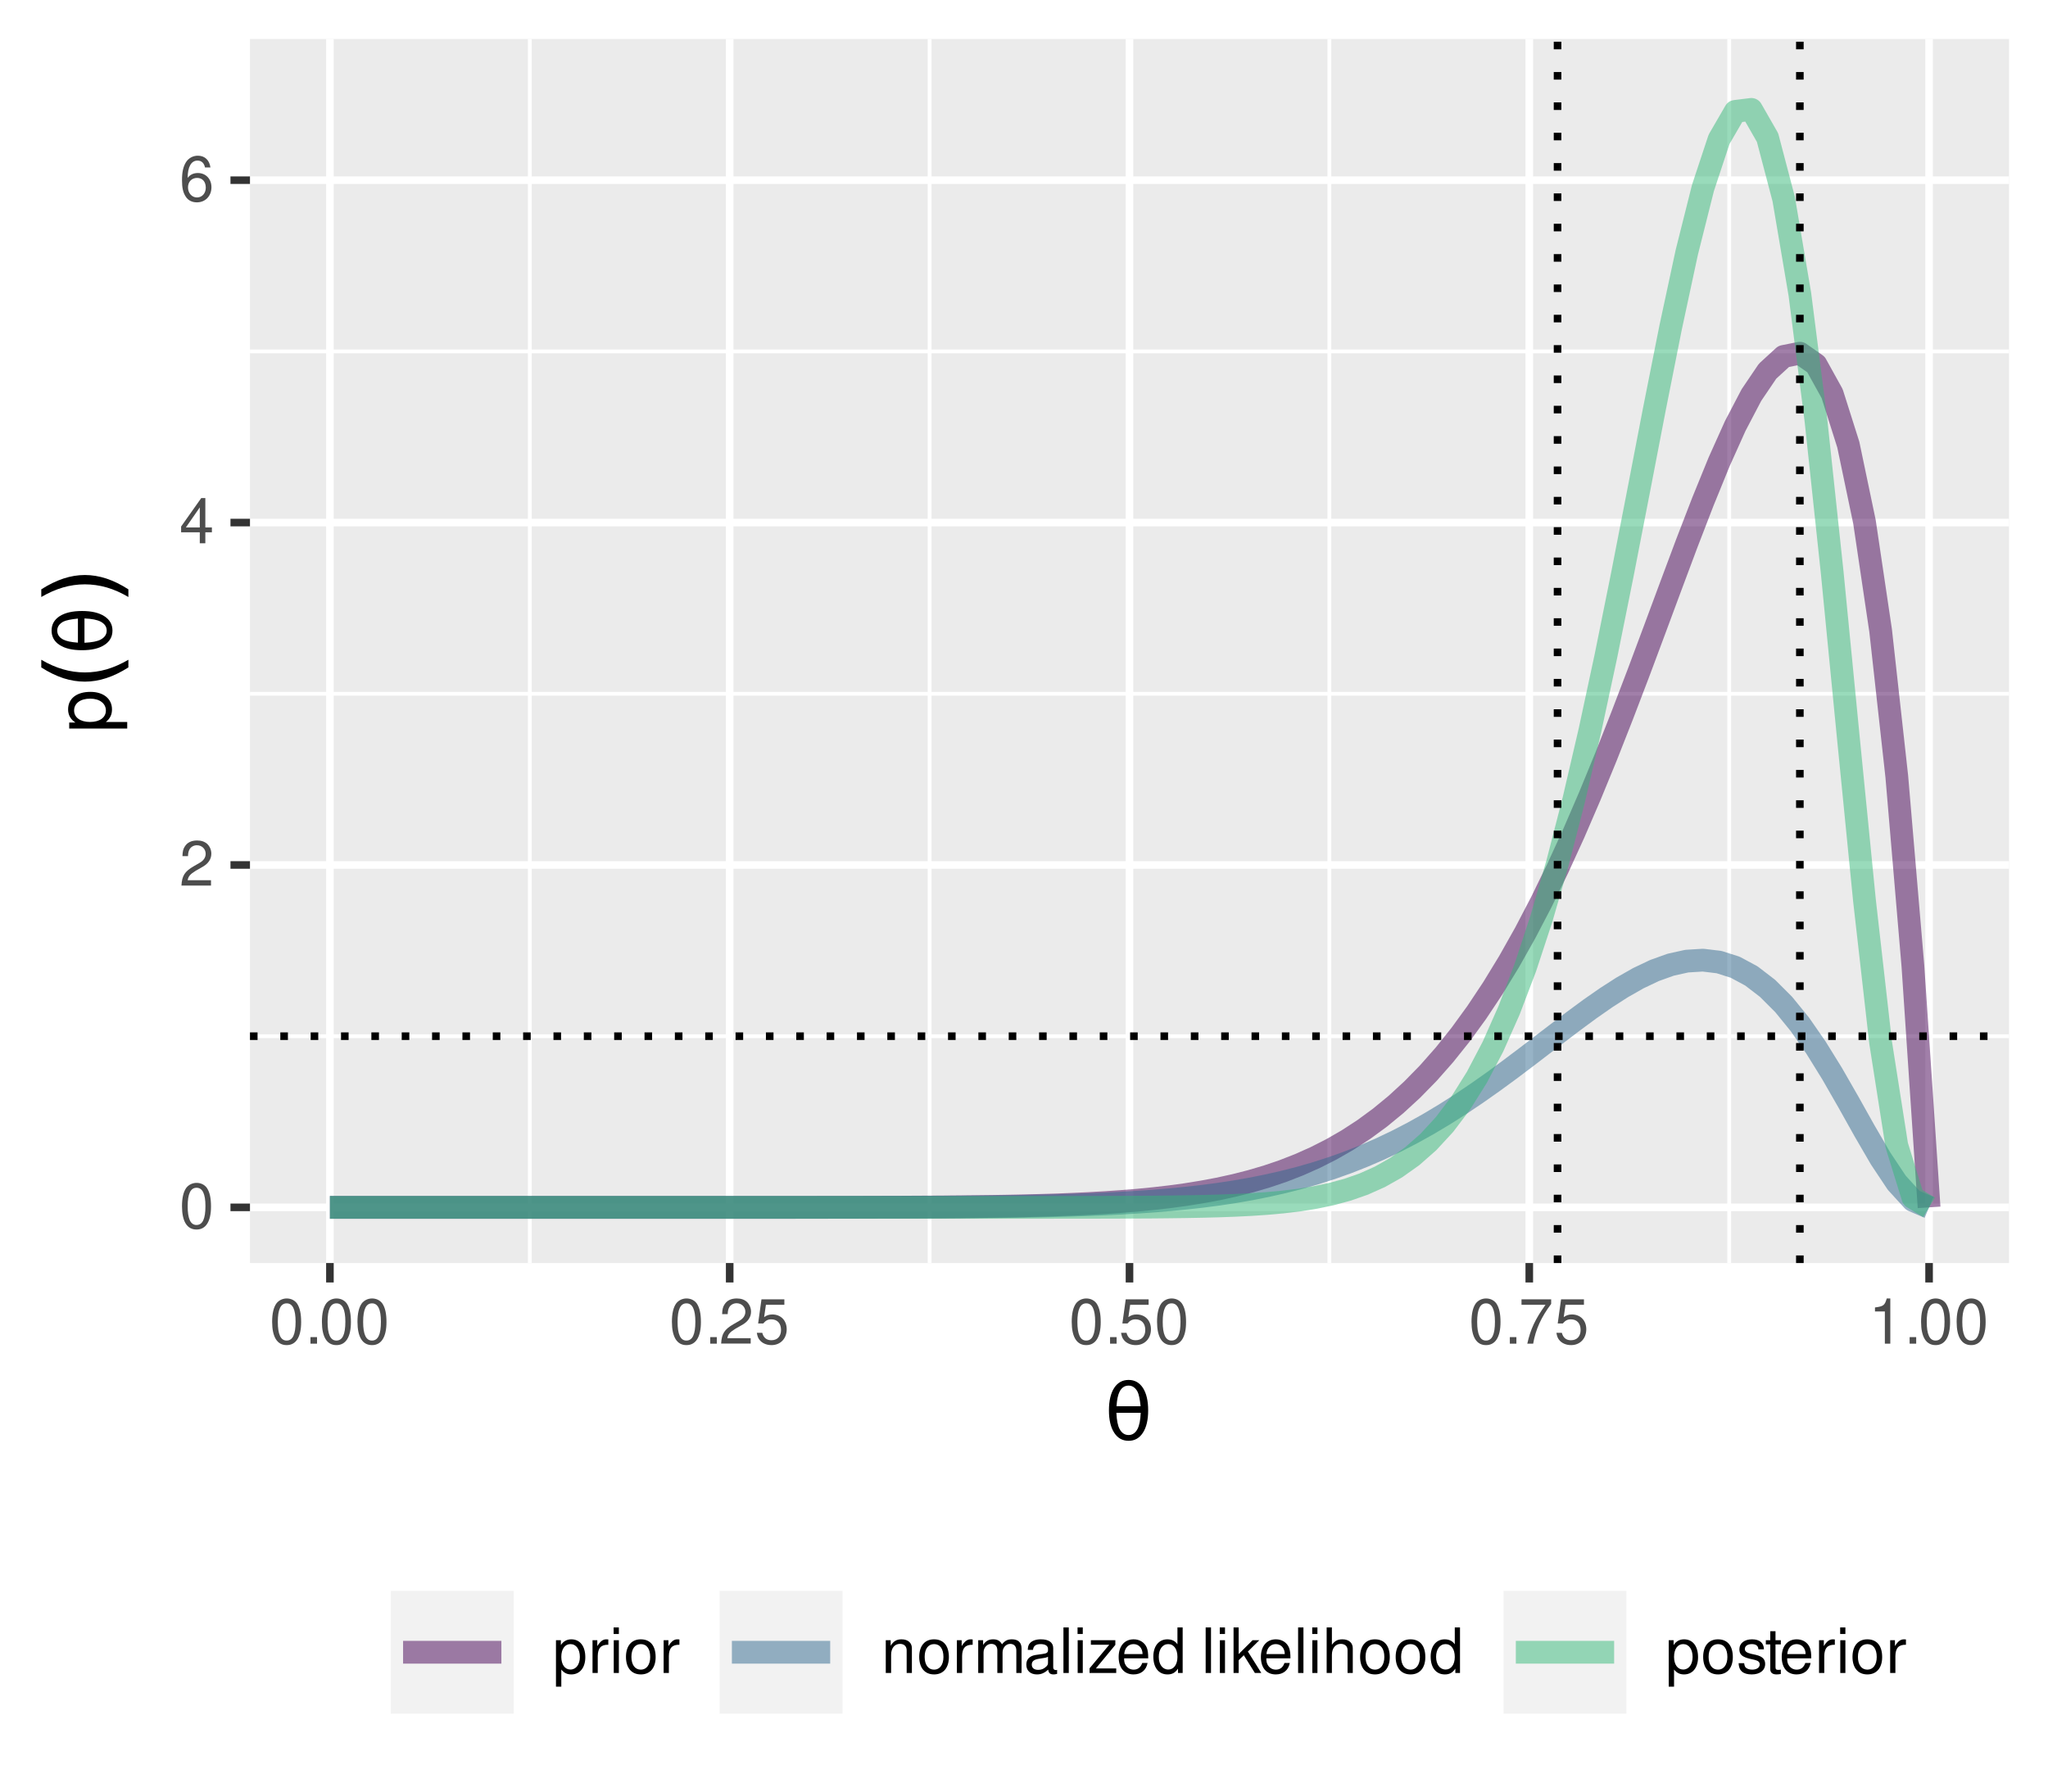
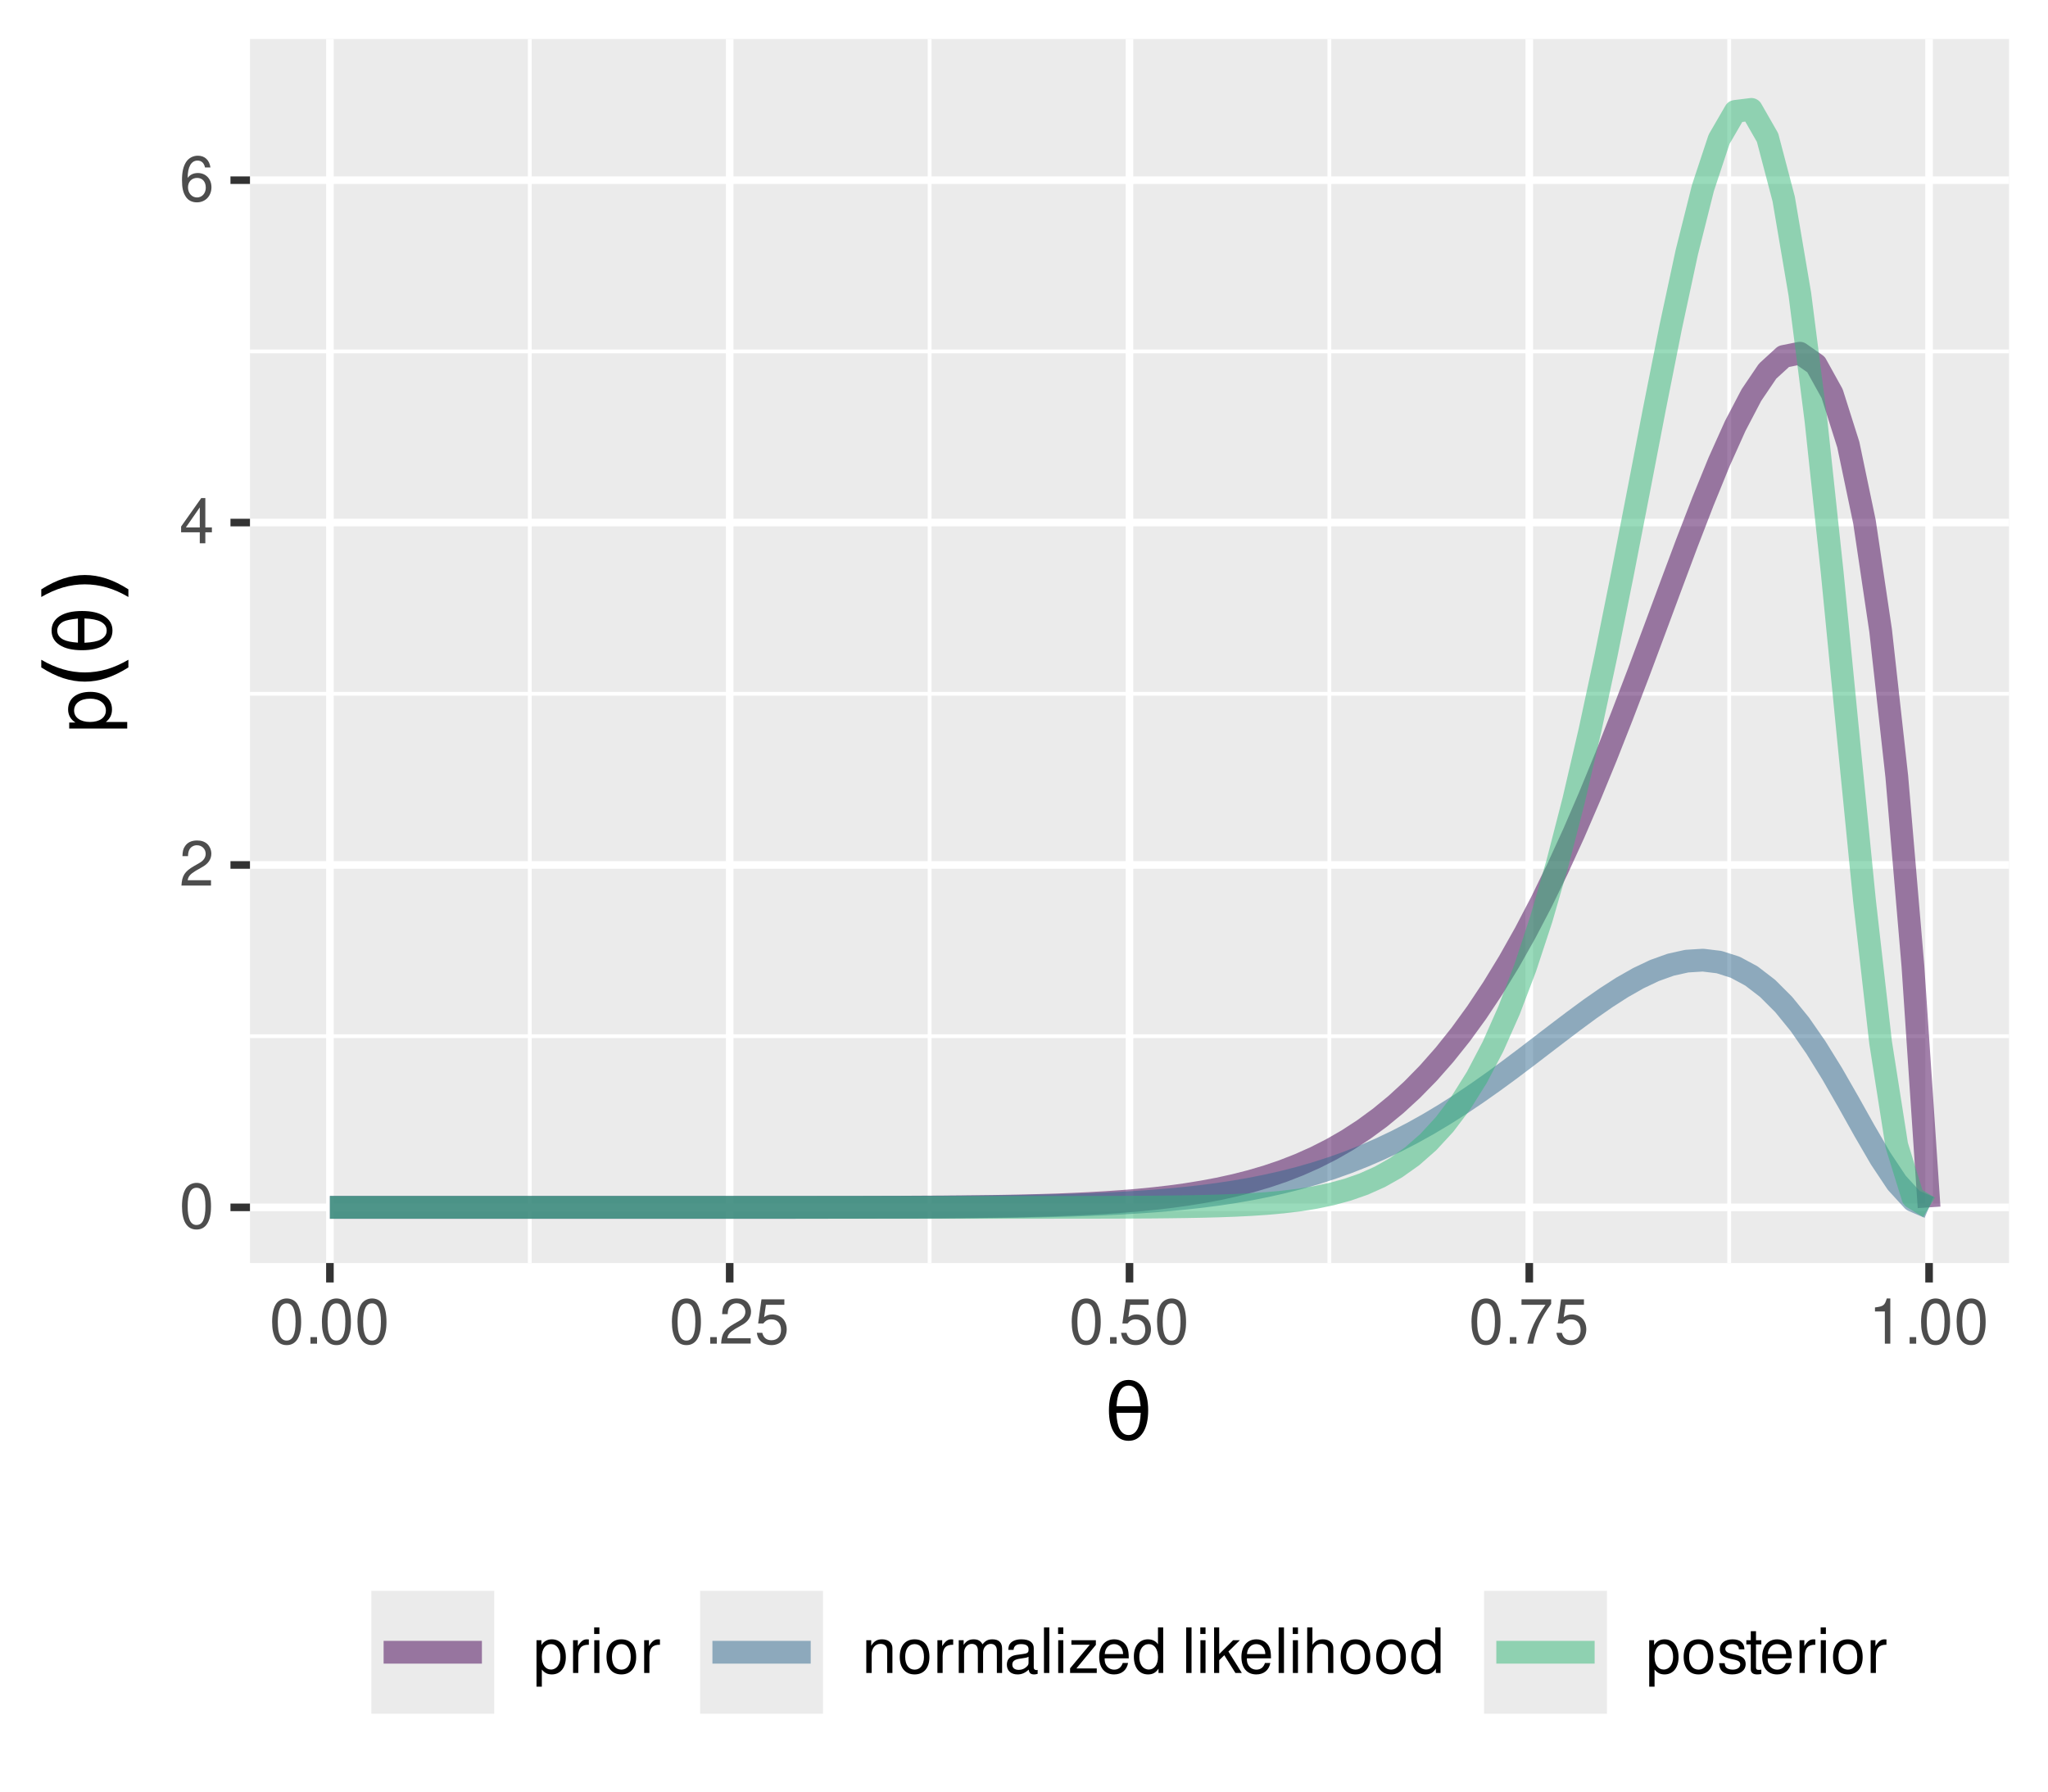
<svg xmlns="http://www.w3.org/2000/svg" xmlns:xlink="http://www.w3.org/1999/xlink" width="288pt" height="252pt" viewBox="0 0 288 252" version="1.1">
  <defs>
    <g>
      <symbol overflow="visible" id="glyph0-0">
        <path style="stroke:none;" d="" />
      </symbol>
      <symbol overflow="visible" id="glyph0-1">
        <path style="stroke:none;" d="M 2.422 -6.359 C 1.844 -6.359 1.312 -6.094 0.984 -5.672 C 0.578 -5.109 0.375 -4.25 0.375 -3.078 C 0.375 -0.938 1.078 0.203 2.422 0.203 C 3.734 0.203 4.453 -0.938 4.453 -3.031 C 4.453 -4.25 4.266 -5.078 3.859 -5.672 C 3.531 -6.109 3.016 -6.359 2.422 -6.359 Z M 2.422 -5.672 C 3.25 -5.672 3.672 -4.828 3.672 -3.094 C 3.672 -1.281 3.266 -0.438 2.406 -0.438 C 1.578 -0.438 1.172 -1.312 1.172 -3.062 C 1.172 -4.828 1.578 -5.672 2.422 -5.672 Z M 2.422 -5.672 " />
      </symbol>
      <symbol overflow="visible" id="glyph0-2">
        <path style="stroke:none;" d="M 4.453 -0.766 L 1.172 -0.766 C 1.25 -1.297 1.531 -1.625 2.297 -2.094 L 3.172 -2.594 C 4.047 -3.062 4.5 -3.719 4.5 -4.5 C 4.5 -5.031 4.281 -5.531 3.922 -5.875 C 3.547 -6.203 3.094 -6.359 2.5 -6.359 C 1.703 -6.359 1.125 -6.078 0.781 -5.531 C 0.547 -5.203 0.453 -4.797 0.438 -4.156 L 1.219 -4.156 C 1.234 -4.594 1.297 -4.844 1.406 -5.062 C 1.594 -5.438 2 -5.688 2.469 -5.688 C 3.172 -5.688 3.703 -5.172 3.703 -4.484 C 3.703 -3.969 3.406 -3.531 2.859 -3.219 L 2.047 -2.75 C 0.75 -2 0.375 -1.406 0.297 -0.016 L 4.453 -0.016 Z M 4.453 -0.766 " />
      </symbol>
      <symbol overflow="visible" id="glyph0-3">
        <path style="stroke:none;" d="M 2.875 -1.547 L 2.875 0 L 3.656 0 L 3.656 -1.547 L 4.578 -1.547 L 4.578 -2.234 L 3.656 -2.234 L 3.656 -6.359 L 3.078 -6.359 L 0.25 -2.359 L 0.25 -1.547 Z M 2.875 -2.234 L 0.922 -2.234 L 2.875 -5.047 Z M 2.875 -2.234 " />
      </symbol>
      <symbol overflow="visible" id="glyph0-4">
        <path style="stroke:none;" d="M 4.375 -4.703 C 4.234 -5.75 3.562 -6.359 2.609 -6.359 C 1.922 -6.359 1.312 -6.031 0.938 -5.453 C 0.547 -4.828 0.375 -4.062 0.375 -2.906 C 0.375 -1.828 0.531 -1.156 0.906 -0.594 C 1.234 -0.078 1.781 0.203 2.469 0.203 C 3.656 0.203 4.516 -0.688 4.516 -1.922 C 4.516 -3.094 3.719 -3.922 2.609 -3.922 C 1.984 -3.922 1.5 -3.688 1.172 -3.234 C 1.172 -4.797 1.672 -5.672 2.562 -5.672 C 3.109 -5.672 3.484 -5.328 3.609 -4.703 Z M 2.5 -3.234 C 3.25 -3.234 3.719 -2.703 3.719 -1.859 C 3.719 -1.062 3.188 -0.484 2.484 -0.484 C 1.766 -0.484 1.219 -1.094 1.219 -1.906 C 1.219 -2.688 1.734 -3.234 2.5 -3.234 Z M 2.5 -3.234 " />
      </symbol>
      <symbol overflow="visible" id="glyph0-5">
        <path style="stroke:none;" d="M 1.688 -0.922 L 0.766 -0.922 L 0.766 0 L 1.688 0 Z M 1.688 -0.922 " />
      </symbol>
      <symbol overflow="visible" id="glyph0-6">
        <path style="stroke:none;" d="M 4.188 -6.234 L 0.969 -6.234 L 0.5 -2.844 L 1.219 -2.844 C 1.578 -3.266 1.875 -3.422 2.359 -3.422 C 3.203 -3.422 3.719 -2.844 3.719 -1.922 C 3.719 -1.031 3.203 -0.484 2.359 -0.484 C 1.688 -0.484 1.266 -0.828 1.078 -1.531 L 0.312 -1.531 C 0.406 -1.016 0.5 -0.781 0.688 -0.547 C 1.031 -0.078 1.672 0.203 2.375 0.203 C 3.641 0.203 4.516 -0.719 4.516 -2.031 C 4.516 -3.266 3.688 -4.109 2.5 -4.109 C 2.062 -4.109 1.703 -4 1.344 -3.734 L 1.594 -5.469 L 4.188 -5.469 Z M 4.188 -6.234 " />
      </symbol>
      <symbol overflow="visible" id="glyph0-7">
        <path style="stroke:none;" d="M 4.578 -6.234 L 0.406 -6.234 L 0.406 -5.469 L 3.781 -5.469 C 2.281 -3.359 1.688 -2.047 1.219 0 L 2.047 0 C 2.391 -2 3.172 -3.719 4.578 -5.594 Z M 4.578 -6.234 " />
      </symbol>
      <symbol overflow="visible" id="glyph0-8">
        <path style="stroke:none;" d="M 2.281 -4.531 L 2.281 0 L 3.047 0 L 3.047 -6.359 L 2.547 -6.359 C 2.266 -5.391 2.094 -5.25 0.891 -5.094 L 0.891 -4.531 Z M 2.281 -4.531 " />
      </symbol>
      <symbol overflow="visible" id="glyph0-9">
        <path style="stroke:none;" d="M 0.469 1.922 L 1.219 1.922 L 1.219 -0.484 C 1.594 -0.016 2.031 0.203 2.625 0.203 C 3.828 0.203 4.594 -0.75 4.594 -2.219 C 4.594 -3.781 3.844 -4.734 2.625 -4.734 C 2 -4.734 1.5 -4.453 1.156 -3.922 L 1.156 -4.609 L 0.469 -4.609 Z M 2.5 -4.062 C 3.312 -4.062 3.828 -3.344 3.828 -2.25 C 3.828 -1.203 3.297 -0.484 2.5 -0.484 C 1.719 -0.484 1.219 -1.188 1.219 -2.266 C 1.219 -3.359 1.719 -4.062 2.5 -4.062 Z M 2.5 -4.062 " />
      </symbol>
      <symbol overflow="visible" id="glyph0-10">
        <path style="stroke:none;" d="M 0.609 -4.609 L 0.609 0 L 1.344 0 L 1.344 -2.391 C 1.359 -3.5 1.812 -4 2.828 -3.969 L 2.828 -4.719 C 2.703 -4.734 2.625 -4.734 2.547 -4.734 C 2.062 -4.734 1.703 -4.453 1.281 -3.781 L 1.281 -4.609 Z M 0.609 -4.609 " />
      </symbol>
      <symbol overflow="visible" id="glyph0-11">
        <path style="stroke:none;" d="M 1.312 -4.609 L 0.594 -4.609 L 0.594 0 L 1.312 0 Z M 1.312 -6.406 L 0.578 -6.406 L 0.578 -5.484 L 1.312 -5.484 Z M 1.312 -6.406 " />
      </symbol>
      <symbol overflow="visible" id="glyph0-12">
        <path style="stroke:none;" d="M 2.391 -4.734 C 1.094 -4.734 0.312 -3.812 0.312 -2.266 C 0.312 -0.719 1.094 0.203 2.406 0.203 C 3.703 0.203 4.484 -0.719 4.484 -2.234 C 4.484 -3.828 3.734 -4.734 2.391 -4.734 Z M 2.406 -4.062 C 3.234 -4.062 3.719 -3.391 3.719 -2.25 C 3.719 -1.156 3.203 -0.469 2.406 -0.469 C 1.578 -0.469 1.078 -1.156 1.078 -2.266 C 1.078 -3.391 1.578 -4.062 2.406 -4.062 Z M 2.406 -4.062 " />
      </symbol>
      <symbol overflow="visible" id="glyph0-13">
        <path style="stroke:none;" d="M 0.609 -4.609 L 0.609 0 L 1.359 0 L 1.359 -2.547 C 1.359 -3.484 1.844 -4.094 2.609 -4.094 C 3.188 -4.094 3.547 -3.75 3.547 -3.188 L 3.547 0 L 4.281 0 L 4.281 -3.484 C 4.281 -4.25 3.719 -4.734 2.828 -4.734 C 2.141 -4.734 1.703 -4.484 1.297 -3.828 L 1.297 -4.609 Z M 0.609 -4.609 " />
      </symbol>
      <symbol overflow="visible" id="glyph0-14">
        <path style="stroke:none;" d="M 0.609 -4.609 L 0.609 0 L 1.359 0 L 1.359 -2.891 C 1.359 -3.562 1.844 -4.094 2.438 -4.094 C 2.984 -4.094 3.297 -3.766 3.297 -3.172 L 3.297 0 L 4.031 0 L 4.031 -2.891 C 4.031 -3.562 4.516 -4.094 5.109 -4.094 C 5.641 -4.094 5.969 -3.75 5.969 -3.172 L 5.969 0 L 6.703 0 L 6.703 -3.453 C 6.703 -4.281 6.234 -4.734 5.359 -4.734 C 4.75 -4.734 4.375 -4.562 3.953 -4.031 C 3.672 -4.531 3.312 -4.734 2.703 -4.734 C 2.094 -4.734 1.688 -4.516 1.297 -3.953 L 1.297 -4.609 Z M 0.609 -4.609 " />
      </symbol>
      <symbol overflow="visible" id="glyph0-15">
        <path style="stroke:none;" d="M 4.703 -0.438 C 4.625 -0.406 4.594 -0.406 4.547 -0.406 C 4.297 -0.406 4.156 -0.547 4.156 -0.781 L 4.156 -3.484 C 4.156 -4.297 3.547 -4.734 2.422 -4.734 C 1.734 -4.734 1.203 -4.547 0.891 -4.203 C 0.672 -3.969 0.594 -3.703 0.578 -3.25 L 1.312 -3.25 C 1.375 -3.812 1.703 -4.062 2.391 -4.062 C 3.062 -4.062 3.422 -3.812 3.422 -3.375 L 3.422 -3.188 C 3.406 -2.875 3.25 -2.75 2.656 -2.672 C 1.625 -2.547 1.453 -2.5 1.172 -2.391 C 0.641 -2.156 0.375 -1.766 0.375 -1.156 C 0.375 -0.328 0.953 0.203 1.875 0.203 C 2.469 0.203 2.922 0 3.453 -0.469 C 3.5 0 3.734 0.203 4.203 0.203 C 4.359 0.203 4.453 0.188 4.703 0.125 Z M 3.422 -1.453 C 3.422 -1.203 3.359 -1.062 3.125 -0.859 C 2.828 -0.578 2.469 -0.438 2.047 -0.438 C 1.469 -0.438 1.141 -0.719 1.141 -1.172 C 1.141 -1.656 1.453 -1.906 2.25 -2.016 C 3.031 -2.125 3.172 -2.156 3.422 -2.281 Z M 3.422 -1.453 " />
      </symbol>
      <symbol overflow="visible" id="glyph0-16">
        <path style="stroke:none;" d="M 1.344 -6.406 L 0.594 -6.406 L 0.594 0 L 1.344 0 Z M 1.344 -6.406 " />
      </symbol>
      <symbol overflow="visible" id="glyph0-17">
        <path style="stroke:none;" d="M 3.891 -4.609 L 0.453 -4.609 L 0.453 -3.969 L 3.031 -3.969 L 0.266 -0.656 L 0.266 0 L 4.016 0 L 4.016 -0.641 L 1.156 -0.641 L 3.891 -3.953 Z M 3.891 -4.609 " />
      </symbol>
      <symbol overflow="visible" id="glyph0-18">
        <path style="stroke:none;" d="M 4.516 -2.062 C 4.516 -2.766 4.453 -3.188 4.328 -3.531 C 4.031 -4.281 3.328 -4.734 2.469 -4.734 C 1.172 -4.734 0.359 -3.766 0.359 -2.25 C 0.359 -0.719 1.141 0.203 2.453 0.203 C 3.5 0.203 4.234 -0.391 4.422 -1.406 L 3.672 -1.406 C 3.469 -0.797 3.062 -0.469 2.469 -0.469 C 2 -0.469 1.609 -0.688 1.359 -1.078 C 1.188 -1.344 1.125 -1.594 1.125 -2.062 Z M 1.141 -2.656 C 1.203 -3.516 1.719 -4.062 2.453 -4.062 C 3.203 -4.062 3.719 -3.484 3.719 -2.656 Z M 1.141 -2.656 " />
      </symbol>
      <symbol overflow="visible" id="glyph0-19">
        <path style="stroke:none;" d="M 4.359 -6.406 L 3.625 -6.406 L 3.625 -4.031 C 3.312 -4.5 2.828 -4.734 2.203 -4.734 C 1.016 -4.734 0.234 -3.781 0.234 -2.312 C 0.234 -0.75 0.984 0.203 2.234 0.203 C 2.875 0.203 3.312 -0.031 3.703 -0.609 L 3.703 0 L 4.359 0 Z M 2.328 -4.062 C 3.125 -4.062 3.625 -3.359 3.625 -2.25 C 3.625 -1.188 3.109 -0.484 2.344 -0.484 C 1.531 -0.484 1 -1.203 1 -2.266 C 1 -3.344 1.531 -4.062 2.328 -4.062 Z M 2.328 -4.062 " />
      </symbol>
      <symbol overflow="visible" id="glyph0-20">
        <path style="stroke:none;" d="" />
      </symbol>
      <symbol overflow="visible" id="glyph0-21">
        <path style="stroke:none;" d="M 1.234 -6.406 L 0.516 -6.406 L 0.516 0 L 1.234 0 L 1.234 -1.797 L 1.953 -2.5 L 3.516 0 L 4.422 0 L 2.531 -3.016 L 4.141 -4.609 L 3.188 -4.609 L 1.234 -2.656 Z M 1.234 -6.406 " />
      </symbol>
      <symbol overflow="visible" id="glyph0-22">
        <path style="stroke:none;" d="M 0.609 -6.406 L 0.609 0 L 1.344 0 L 1.344 -2.547 C 1.344 -3.484 1.844 -4.094 2.594 -4.094 C 2.844 -4.094 3.062 -4.031 3.25 -3.891 C 3.453 -3.734 3.547 -3.516 3.547 -3.188 L 3.547 0 L 4.281 0 L 4.281 -3.484 C 4.281 -4.25 3.719 -4.734 2.828 -4.734 C 2.172 -4.734 1.781 -4.547 1.344 -3.969 L 1.344 -6.406 Z M 0.609 -6.406 " />
      </symbol>
      <symbol overflow="visible" id="glyph0-23">
        <path style="stroke:none;" d="M 3.859 -3.328 C 3.844 -4.234 3.25 -4.734 2.188 -4.734 C 1.109 -4.734 0.406 -4.188 0.406 -3.328 C 0.406 -2.609 0.781 -2.266 1.875 -2 L 2.562 -1.844 C 3.062 -1.719 3.266 -1.531 3.266 -1.203 C 3.266 -0.766 2.844 -0.469 2.203 -0.469 C 1.797 -0.469 1.469 -0.594 1.281 -0.781 C 1.172 -0.922 1.125 -1.047 1.078 -1.375 L 0.297 -1.375 C 0.328 -0.312 0.938 0.203 2.141 0.203 C 3.297 0.203 4.031 -0.375 4.031 -1.266 C 4.031 -1.938 3.656 -2.328 2.734 -2.547 L 2.031 -2.703 C 1.438 -2.844 1.172 -3.047 1.172 -3.375 C 1.172 -3.797 1.562 -4.062 2.156 -4.062 C 2.75 -4.062 3.062 -3.812 3.078 -3.328 Z M 3.859 -3.328 " />
      </symbol>
      <symbol overflow="visible" id="glyph0-24">
        <path style="stroke:none;" d="M 2.234 -4.609 L 1.484 -4.609 L 1.484 -5.875 L 0.75 -5.875 L 0.75 -4.609 L 0.125 -4.609 L 0.125 -4.016 L 0.75 -4.016 L 0.75 -0.531 C 0.75 -0.047 1.062 0.203 1.641 0.203 C 1.828 0.203 1.984 0.188 2.234 0.141 L 2.234 -0.469 C 2.125 -0.453 2.031 -0.438 1.875 -0.438 C 1.562 -0.438 1.484 -0.531 1.484 -0.859 L 1.484 -4.016 L 2.234 -4.016 Z M 2.234 -4.609 " />
      </symbol>
      <symbol overflow="visible" id="glyph1-0">
        <path style="stroke:none;" d="M 0.547 1.938 L 0.547 -7.75 L 6.047 -7.75 L 6.047 1.938 Z M 1.172 1.328 L 5.438 1.328 L 5.438 -7.141 L 1.172 -7.141 Z M 1.172 1.328 " />
      </symbol>
      <symbol overflow="visible" id="glyph1-1">
        <path style="stroke:none;" d="M 5.078 -3.812 L 1.656 -3.812 C 1.707 -2.738 1.859 -1.977 2.109 -1.531 C 2.41 -0.969 2.832 -0.688 3.375 -0.688 C 3.906 -0.688 4.32 -0.969 4.625 -1.531 C 4.883 -2.02 5.035 -2.781 5.078 -3.812 Z M 5.062 -4.734 C 4.957 -5.742 4.812 -6.43 4.625 -6.797 C 4.312 -7.359 3.895 -7.641 3.375 -7.641 C 2.82 -7.641 2.398 -7.359 2.109 -6.797 C 1.879 -6.348 1.734 -5.66 1.672 -4.734 Z M 3.375 -8.438 C 4.227 -8.438 4.898 -8.062 5.391 -7.312 C 5.879 -6.551 6.125 -5.5 6.125 -4.156 C 6.125 -2.82 5.879 -1.773 5.391 -1.016 C 4.898 -0.254 4.227 0.125 3.375 0.125 C 2.508 0.125 1.832 -0.254 1.344 -1.016 C 0.852 -1.773 0.609 -2.82 0.609 -4.156 C 0.609 -5.5 0.852 -6.551 1.344 -7.312 C 1.832 -8.062 2.508 -8.438 3.375 -8.438 Z M 3.375 -8.438 " />
      </symbol>
      <symbol overflow="visible" id="glyph2-0">
        <path style="stroke:none;" d="" />
      </symbol>
      <symbol overflow="visible" id="glyph2-1">
        <path style="stroke:none;" d="M 2.391 -0.594 L 2.391 -1.516 L -0.609 -1.516 C -0.016 -2 0.25 -2.547 0.25 -3.281 C 0.25 -4.781 -0.953 -5.75 -2.781 -5.75 C -4.719 -5.75 -5.922 -4.812 -5.922 -3.281 C -5.922 -2.5 -5.578 -1.875 -4.891 -1.438 L -5.766 -1.438 L -5.766 -0.594 Z M -5.078 -3.125 C -5.078 -4.141 -4.188 -4.797 -2.812 -4.797 C -1.5 -4.797 -0.609 -4.125 -0.609 -3.125 C -0.609 -2.141 -1.484 -1.516 -2.844 -1.516 C -4.188 -1.516 -5.078 -2.141 -5.078 -3.125 Z M -5.078 -3.125 " />
      </symbol>
      <symbol overflow="visible" id="glyph3-0">
        <path style="stroke:none;" d="M 2.438 -0.688 L -9.688 -0.688 L -9.688 -7.562 L 2.438 -7.562 Z M 1.672 -1.453 L 1.672 -6.797 L -8.922 -6.797 L -8.922 -1.453 Z M 1.672 -1.453 " />
      </symbol>
      <symbol overflow="visible" id="glyph3-1">
        <path style="stroke:none;" d="M -10.438 -4.266 C -9.406 -3.66 -8.383 -3.211 -7.375 -2.922 C -6.375 -2.629 -5.352 -2.484 -4.312 -2.484 C -3.281 -2.484 -2.254 -2.629 -1.234 -2.922 C -0.223 -3.223 0.789 -3.672 1.812 -4.266 L 1.812 -3.188 C 0.758 -2.52 -0.27 -2.02 -1.281 -1.688 C -2.301 -1.352 -3.312 -1.188 -4.312 -1.188 C -5.312 -1.188 -6.316 -1.348 -7.328 -1.672 C -8.336 -2.004 -9.375 -2.508 -10.438 -3.188 Z M -10.438 -4.266 " />
      </symbol>
      <symbol overflow="visible" id="glyph3-2">
        <path style="stroke:none;" d="M -10.438 -1.094 L -10.438 -2.172 C -9.375 -2.848 -8.336 -3.352 -7.328 -3.688 C -6.316 -4.02 -5.312 -4.188 -4.312 -4.188 C -3.312 -4.188 -2.301 -4.02 -1.281 -3.688 C -0.27 -3.352 0.758 -2.848 1.812 -2.172 L 1.812 -1.094 C 0.789 -1.695 -0.223 -2.145 -1.234 -2.438 C -2.254 -2.727 -3.281 -2.875 -4.312 -2.875 C -5.352 -2.875 -6.375 -2.727 -7.375 -2.438 C -8.383 -2.145 -9.406 -1.695 -10.438 -1.094 Z M -10.438 -1.094 " />
      </symbol>
      <symbol overflow="visible" id="glyph4-0">
        <path style="stroke:none;" d="M 1.938 -0.547 L -7.75 -0.547 L -7.75 -6.047 L 1.938 -6.047 Z M 1.328 -1.172 L 1.328 -5.438 L -7.141 -5.438 L -7.141 -1.172 Z M 1.328 -1.172 " />
      </symbol>
      <symbol overflow="visible" id="glyph4-1">
        <path style="stroke:none;" d="M -3.812 -5.078 L -3.812 -1.656 C -2.738 -1.707 -1.977 -1.859 -1.531 -2.109 C -0.969 -2.41 -0.688 -2.832 -0.688 -3.375 C -0.688 -3.906 -0.969 -4.32 -1.531 -4.625 C -2.02 -4.883 -2.781 -5.035 -3.812 -5.078 Z M -4.734 -5.062 C -5.742 -4.957 -6.43 -4.812 -6.797 -4.625 C -7.359 -4.312 -7.641 -3.895 -7.641 -3.375 C -7.641 -2.82 -7.359 -2.398 -6.797 -2.109 C -6.348 -1.879 -5.66 -1.734 -4.734 -1.672 Z M -8.438 -3.375 C -8.438 -4.227 -8.062 -4.898 -7.312 -5.391 C -6.551 -5.879 -5.5 -6.125 -4.156 -6.125 C -2.82 -6.125 -1.773 -5.879 -1.016 -5.391 C -0.254 -4.898 0.125 -4.227 0.125 -3.375 C 0.125 -2.508 -0.254 -1.832 -1.016 -1.344 C -1.773 -0.852 -2.82 -0.609 -4.156 -0.609 C -5.5 -0.609 -6.551 -0.852 -7.312 -1.344 C -8.062 -1.832 -8.438 -2.508 -8.438 -3.375 Z M -8.438 -3.375 " />
      </symbol>
    </g>
    <clipPath id="clip1">
      <path d="M 35.152 5.48 L 282.523 5.48 L 282.523 177.652 L 35.152 177.652 Z M 35.152 5.48 " />
    </clipPath>
    <clipPath id="clip2">
      <path d="M 35.152 145 L 282.523 145 L 282.523 147 L 35.152 147 Z M 35.152 145 " />
    </clipPath>
    <clipPath id="clip3">
      <path d="M 35.152 97 L 282.523 97 L 282.523 98 L 35.152 98 Z M 35.152 97 " />
    </clipPath>
    <clipPath id="clip4">
      <path d="M 35.152 49 L 282.523 49 L 282.523 50 L 35.152 50 Z M 35.152 49 " />
    </clipPath>
    <clipPath id="clip5">
      <path d="M 74 5.48 L 75 5.48 L 75 177.652 L 74 177.652 Z M 74 5.48 " />
    </clipPath>
    <clipPath id="clip6">
      <path d="M 130 5.48 L 131 5.48 L 131 177.652 L 130 177.652 Z M 130 5.48 " />
    </clipPath>
    <clipPath id="clip7">
      <path d="M 186 5.48 L 188 5.48 L 188 177.652 L 186 177.652 Z M 186 5.48 " />
    </clipPath>
    <clipPath id="clip8">
      <path d="M 242 5.48 L 244 5.48 L 244 177.652 L 242 177.652 Z M 242 5.48 " />
    </clipPath>
    <clipPath id="clip9">
      <path d="M 35.152 169 L 282.523 169 L 282.523 171 L 35.152 171 Z M 35.152 169 " />
    </clipPath>
    <clipPath id="clip10">
      <path d="M 35.152 121 L 282.523 121 L 282.523 123 L 35.152 123 Z M 35.152 121 " />
    </clipPath>
    <clipPath id="clip11">
      <path d="M 35.152 72 L 282.523 72 L 282.523 75 L 35.152 75 Z M 35.152 72 " />
    </clipPath>
    <clipPath id="clip12">
      <path d="M 35.152 24 L 282.523 24 L 282.523 26 L 35.152 26 Z M 35.152 24 " />
    </clipPath>
    <clipPath id="clip13">
      <path d="M 45 5.48 L 47 5.48 L 47 177.652 L 45 177.652 Z M 45 5.48 " />
    </clipPath>
    <clipPath id="clip14">
      <path d="M 102 5.48 L 104 5.48 L 104 177.652 L 102 177.652 Z M 102 5.48 " />
    </clipPath>
    <clipPath id="clip15">
      <path d="M 158 5.48 L 160 5.48 L 160 177.652 L 158 177.652 Z M 158 5.48 " />
    </clipPath>
    <clipPath id="clip16">
      <path d="M 214 5.48 L 216 5.48 L 216 177.652 L 214 177.652 Z M 214 5.48 " />
    </clipPath>
    <clipPath id="clip17">
      <path d="M 270 5.48 L 272 5.48 L 272 177.652 L 270 177.652 Z M 270 5.48 " />
    </clipPath>
-     <clipPath id="clip18">
-       <path d="M 35.152 145 L 282.523 145 L 282.523 147 L 35.152 147 Z M 35.152 145 " />
-     </clipPath>
-     <clipPath id="clip19">
-       <path d="M 218 5.48 L 220 5.48 L 220 177.652 L 218 177.652 Z M 218 5.48 " />
-     </clipPath>
-     <clipPath id="clip20">
-       <path d="M 252 5.48 L 254 5.48 L 254 177.652 L 252 177.652 Z M 252 5.48 " />
-     </clipPath>
  </defs>
-   <g id="surface101">
+   <g id="surface91">
    <rect x="0" y="0" width="288" height="252" style="fill:rgb(100%,100%,100%);fill-opacity:1;stroke:none;" />
    <rect x="0" y="0" width="288" height="252" style="fill:rgb(100%,100%,100%);fill-opacity:1;stroke:none;" />
    <path style="fill:none;stroke-width:1.067;stroke-linecap:round;stroke-linejoin:round;stroke:rgb(100%,100%,100%);stroke-opacity:1;stroke-miterlimit:10;" d="M 0 252 L 288 252 L 288 0 L 0 0 Z M 0 252 " />
    <g clip-path="url(#clip1)" clip-rule="nonzero">
      <path style=" stroke:none;fill-rule:nonzero;fill:rgb(92.157%,92.157%,92.157%);fill-opacity:1;" d="M 35.152 177.652 L 282.523 177.652 L 282.523 5.48 L 35.152 5.48 Z M 35.152 177.652 " />
    </g>
    <g clip-path="url(#clip2)" clip-rule="nonzero">
      <path style="fill:none;stroke-width:0.533;stroke-linecap:butt;stroke-linejoin:round;stroke:rgb(100%,100%,100%);stroke-opacity:1;stroke-miterlimit:10;" d="M 35.152 145.746 L 282.52 145.746 " />
    </g>
    <g clip-path="url(#clip3)" clip-rule="nonzero">
      <path style="fill:none;stroke-width:0.533;stroke-linecap:butt;stroke-linejoin:round;stroke:rgb(100%,100%,100%);stroke-opacity:1;stroke-miterlimit:10;" d="M 35.152 97.586 L 282.52 97.586 " />
    </g>
    <g clip-path="url(#clip4)" clip-rule="nonzero">
      <path style="fill:none;stroke-width:0.533;stroke-linecap:butt;stroke-linejoin:round;stroke:rgb(100%,100%,100%);stroke-opacity:1;stroke-miterlimit:10;" d="M 35.152 49.426 L 282.52 49.426 " />
    </g>
    <g clip-path="url(#clip5)" clip-rule="nonzero">
      <path style="fill:none;stroke-width:0.533;stroke-linecap:butt;stroke-linejoin:round;stroke:rgb(100%,100%,100%);stroke-opacity:1;stroke-miterlimit:10;" d="M 74.504 177.652 L 74.504 5.48 " />
    </g>
    <g clip-path="url(#clip6)" clip-rule="nonzero">
      <path style="fill:none;stroke-width:0.533;stroke-linecap:butt;stroke-linejoin:round;stroke:rgb(100%,100%,100%);stroke-opacity:1;stroke-miterlimit:10;" d="M 130.727 177.652 L 130.727 5.48 " />
    </g>
    <g clip-path="url(#clip7)" clip-rule="nonzero">
      <path style="fill:none;stroke-width:0.533;stroke-linecap:butt;stroke-linejoin:round;stroke:rgb(100%,100%,100%);stroke-opacity:1;stroke-miterlimit:10;" d="M 186.945 177.652 L 186.945 5.48 " />
    </g>
    <g clip-path="url(#clip8)" clip-rule="nonzero">
      <path style="fill:none;stroke-width:0.533;stroke-linecap:butt;stroke-linejoin:round;stroke:rgb(100%,100%,100%);stroke-opacity:1;stroke-miterlimit:10;" d="M 243.168 177.652 L 243.168 5.48 " />
    </g>
    <g clip-path="url(#clip9)" clip-rule="nonzero">
      <path style="fill:none;stroke-width:1.067;stroke-linecap:butt;stroke-linejoin:round;stroke:rgb(100%,100%,100%);stroke-opacity:1;stroke-miterlimit:10;" d="M 35.152 169.824 L 282.52 169.824 " />
    </g>
    <g clip-path="url(#clip10)" clip-rule="nonzero">
      <path style="fill:none;stroke-width:1.067;stroke-linecap:butt;stroke-linejoin:round;stroke:rgb(100%,100%,100%);stroke-opacity:1;stroke-miterlimit:10;" d="M 35.152 121.664 L 282.52 121.664 " />
    </g>
    <g clip-path="url(#clip11)" clip-rule="nonzero">
      <path style="fill:none;stroke-width:1.067;stroke-linecap:butt;stroke-linejoin:round;stroke:rgb(100%,100%,100%);stroke-opacity:1;stroke-miterlimit:10;" d="M 35.152 73.504 L 282.52 73.504 " />
    </g>
    <g clip-path="url(#clip12)" clip-rule="nonzero">
      <path style="fill:none;stroke-width:1.067;stroke-linecap:butt;stroke-linejoin:round;stroke:rgb(100%,100%,100%);stroke-opacity:1;stroke-miterlimit:10;" d="M 35.152 25.344 L 282.52 25.344 " />
    </g>
    <g clip-path="url(#clip13)" clip-rule="nonzero">
      <path style="fill:none;stroke-width:1.067;stroke-linecap:butt;stroke-linejoin:round;stroke:rgb(100%,100%,100%);stroke-opacity:1;stroke-miterlimit:10;" d="M 46.395 177.652 L 46.395 5.48 " />
    </g>
    <g clip-path="url(#clip14)" clip-rule="nonzero">
      <path style="fill:none;stroke-width:1.067;stroke-linecap:butt;stroke-linejoin:round;stroke:rgb(100%,100%,100%);stroke-opacity:1;stroke-miterlimit:10;" d="M 102.613 177.652 L 102.613 5.48 " />
    </g>
    <g clip-path="url(#clip15)" clip-rule="nonzero">
      <path style="fill:none;stroke-width:1.067;stroke-linecap:butt;stroke-linejoin:round;stroke:rgb(100%,100%,100%);stroke-opacity:1;stroke-miterlimit:10;" d="M 158.836 177.652 L 158.836 5.48 " />
    </g>
    <g clip-path="url(#clip16)" clip-rule="nonzero">
      <path style="fill:none;stroke-width:1.067;stroke-linecap:butt;stroke-linejoin:round;stroke:rgb(100%,100%,100%);stroke-opacity:1;stroke-miterlimit:10;" d="M 215.055 177.652 L 215.055 5.48 " />
    </g>
    <g clip-path="url(#clip17)" clip-rule="nonzero">
      <path style="fill:none;stroke-width:1.067;stroke-linecap:butt;stroke-linejoin:round;stroke:rgb(100%,100%,100%);stroke-opacity:1;stroke-miterlimit:10;" d="M 271.277 177.652 L 271.277 5.48 " />
    </g>
    <path style="fill:none;stroke-width:3.201;stroke-linecap:butt;stroke-linejoin:round;stroke:rgb(26.667%,0.392%,32.941%);stroke-opacity:0.502;stroke-miterlimit:10;" d="M 46.395 169.824 L 109.996 169.824 L 112.27 169.82 L 114.539 169.82 L 116.812 169.816 L 119.082 169.816 L 121.355 169.812 L 123.625 169.805 L 125.898 169.801 L 128.172 169.789 L 130.441 169.777 L 132.715 169.766 L 134.984 169.746 L 137.258 169.719 L 139.527 169.691 L 141.801 169.652 L 144.07 169.605 L 146.344 169.547 L 148.613 169.477 L 150.887 169.387 L 153.156 169.281 L 155.43 169.152 L 157.699 168.996 L 159.973 168.812 L 162.242 168.59 L 164.516 168.328 L 166.785 168.02 L 169.059 167.652 L 171.328 167.227 L 173.602 166.73 L 175.871 166.152 L 178.145 165.484 L 180.414 164.715 L 182.688 163.828 L 184.957 162.816 L 187.23 161.664 L 189.5 160.359 L 191.773 158.879 L 194.043 157.215 L 196.316 155.348 L 198.586 153.262 L 200.859 150.941 L 203.129 148.367 L 205.402 145.523 L 207.672 142.398 L 209.945 138.98 L 212.215 135.258 L 214.488 131.219 L 216.758 126.867 L 219.031 122.199 L 221.305 117.227 L 223.574 111.961 L 225.848 106.426 L 228.117 100.656 L 230.391 94.703 L 232.66 88.625 L 234.934 82.5 L 237.203 76.43 L 239.477 70.539 L 241.746 64.973 L 244.02 59.91 L 246.289 55.574 L 248.562 52.215 L 250.832 50.133 L 253.105 49.68 L 255.375 51.27 L 257.648 55.375 L 259.918 62.543 L 262.191 73.402 L 264.461 88.68 L 266.734 109.195 L 269.004 135.891 L 271.277 169.824 " />
    <path style="fill:none;stroke-width:3.201;stroke-linecap:butt;stroke-linejoin:round;stroke:rgb(19.216%,40.784%,55.686%);stroke-opacity:0.502;stroke-miterlimit:10;" d="M 46.395 169.824 L 114.539 169.824 L 116.812 169.82 L 119.082 169.82 L 121.355 169.816 L 123.625 169.812 L 125.898 169.809 L 128.172 169.801 L 130.441 169.793 L 132.715 169.785 L 134.984 169.77 L 137.258 169.754 L 139.527 169.73 L 141.801 169.703 L 144.07 169.668 L 146.344 169.625 L 148.613 169.574 L 150.887 169.512 L 153.156 169.434 L 155.43 169.34 L 157.699 169.227 L 159.973 169.094 L 162.242 168.938 L 164.516 168.75 L 166.785 168.527 L 169.059 168.273 L 171.328 167.977 L 173.602 167.633 L 175.871 167.238 L 178.145 166.785 L 180.414 166.273 L 182.688 165.695 L 184.957 165.043 L 187.23 164.316 L 189.5 163.508 L 191.773 162.609 L 194.043 161.625 L 196.316 160.547 L 198.586 159.375 L 200.859 158.109 L 203.129 156.75 L 205.402 155.305 L 207.672 153.777 L 209.945 152.176 L 212.215 150.516 L 214.488 148.805 L 216.758 147.066 L 219.031 145.324 L 221.305 143.602 L 223.574 141.93 L 225.848 140.344 L 228.117 138.883 L 230.391 137.59 L 232.66 136.512 L 234.934 135.695 L 237.203 135.191 L 239.477 135.051 L 241.746 135.324 L 244.02 136.051 L 246.289 137.273 L 248.562 139.02 L 250.832 141.289 L 253.105 144.082 L 255.375 147.355 L 257.648 151.027 L 259.918 154.984 L 262.191 159.043 L 264.461 162.949 L 266.734 166.363 L 269.004 168.848 L 271.277 169.824 " />
    <path style="fill:none;stroke-width:3.201;stroke-linecap:butt;stroke-linejoin:round;stroke:rgb(20.784%,71.765%,47.451%);stroke-opacity:0.502;stroke-miterlimit:10;" d="M 46.395 169.824 L 146.344 169.824 L 148.613 169.82 L 150.887 169.82 L 153.156 169.816 L 155.43 169.812 L 157.699 169.805 L 159.973 169.793 L 162.242 169.781 L 164.516 169.758 L 166.785 169.727 L 169.059 169.684 L 171.328 169.625 L 173.602 169.543 L 175.871 169.43 L 178.145 169.277 L 180.414 169.07 L 182.688 168.797 L 184.957 168.434 L 187.23 167.957 L 189.5 167.34 L 191.773 166.547 L 194.043 165.531 L 196.316 164.246 L 198.586 162.637 L 200.859 160.637 L 203.129 158.176 L 205.402 155.172 L 207.672 151.551 L 209.945 147.219 L 212.215 142.102 L 214.488 136.125 L 216.758 129.227 L 219.031 121.367 L 221.305 112.543 L 223.574 102.789 L 225.848 92.203 L 228.117 80.945 L 230.391 69.258 L 232.66 57.484 L 234.934 46.051 L 237.203 35.496 L 239.477 26.441 L 241.746 19.59 L 244.02 15.668 L 246.289 15.387 L 248.562 19.355 L 250.832 27.992 L 253.105 41.387 L 255.375 59.191 L 257.648 80.488 L 259.918 103.707 L 262.191 126.645 L 264.461 146.648 L 266.734 161.109 L 269.004 168.445 L 271.277 169.824 " />
-     <g clip-path="url(#clip18)" clip-rule="nonzero">
-       <path style="fill:none;stroke-width:1.067;stroke-linecap:butt;stroke-linejoin:round;stroke:rgb(0%,0%,0%);stroke-opacity:1;stroke-dasharray:1.067,3.201;stroke-miterlimit:10;" d="M 35.152 145.746 L 282.52 145.746 " />
-     </g>
-     <g clip-path="url(#clip19)" clip-rule="nonzero">
-       <path style="fill:none;stroke-width:1.067;stroke-linecap:butt;stroke-linejoin:round;stroke:rgb(0%,0%,0%);stroke-opacity:1;stroke-dasharray:1.067,3.201;stroke-miterlimit:10;" d="M 219.031 177.652 L 219.031 5.48 " />
-     </g>
-     <g clip-path="url(#clip20)" clip-rule="nonzero">
-       <path style="fill:none;stroke-width:1.067;stroke-linecap:butt;stroke-linejoin:round;stroke:rgb(0%,0%,0%);stroke-opacity:1;stroke-dasharray:1.067,3.201;stroke-miterlimit:10;" d="M 253.105 177.652 L 253.105 5.48 " />
-     </g>
    <g style="fill:rgb(30.196%,30.196%,30.196%);fill-opacity:1;">
      <use xlink:href="#glyph0-1" x="25.219" y="172.739" />
    </g>
    <g style="fill:rgb(30.196%,30.196%,30.196%);fill-opacity:1;">
      <use xlink:href="#glyph0-2" x="25.219" y="124.579" />
    </g>
    <g style="fill:rgb(30.196%,30.196%,30.196%);fill-opacity:1;">
      <use xlink:href="#glyph0-3" x="25.219" y="76.419" />
    </g>
    <g style="fill:rgb(30.196%,30.196%,30.196%);fill-opacity:1;">
      <use xlink:href="#glyph0-4" x="25.219" y="28.259" />
    </g>
    <path style="fill:none;stroke-width:1.067;stroke-linecap:butt;stroke-linejoin:round;stroke:rgb(20%,20%,20%);stroke-opacity:1;stroke-miterlimit:10;" d="M 32.41 169.824 L 35.152 169.824 " />
    <path style="fill:none;stroke-width:1.067;stroke-linecap:butt;stroke-linejoin:round;stroke:rgb(20%,20%,20%);stroke-opacity:1;stroke-miterlimit:10;" d="M 32.41 121.664 L 35.152 121.664 " />
    <path style="fill:none;stroke-width:1.067;stroke-linecap:butt;stroke-linejoin:round;stroke:rgb(20%,20%,20%);stroke-opacity:1;stroke-miterlimit:10;" d="M 32.41 73.504 L 35.152 73.504 " />
    <path style="fill:none;stroke-width:1.067;stroke-linecap:butt;stroke-linejoin:round;stroke:rgb(20%,20%,20%);stroke-opacity:1;stroke-miterlimit:10;" d="M 32.41 25.344 L 35.152 25.344 " />
    <path style="fill:none;stroke-width:1.067;stroke-linecap:butt;stroke-linejoin:round;stroke:rgb(20%,20%,20%);stroke-opacity:1;stroke-miterlimit:10;" d="M 46.395 180.391 L 46.395 177.652 " />
    <path style="fill:none;stroke-width:1.067;stroke-linecap:butt;stroke-linejoin:round;stroke:rgb(20%,20%,20%);stroke-opacity:1;stroke-miterlimit:10;" d="M 102.613 180.391 L 102.613 177.652 " />
    <path style="fill:none;stroke-width:1.067;stroke-linecap:butt;stroke-linejoin:round;stroke:rgb(20%,20%,20%);stroke-opacity:1;stroke-miterlimit:10;" d="M 158.836 180.391 L 158.836 177.652 " />
    <path style="fill:none;stroke-width:1.067;stroke-linecap:butt;stroke-linejoin:round;stroke:rgb(20%,20%,20%);stroke-opacity:1;stroke-miterlimit:10;" d="M 215.055 180.391 L 215.055 177.652 " />
    <path style="fill:none;stroke-width:1.067;stroke-linecap:butt;stroke-linejoin:round;stroke:rgb(20%,20%,20%);stroke-opacity:1;stroke-miterlimit:10;" d="M 271.277 180.391 L 271.277 177.652 " />
    <g style="fill:rgb(30.196%,30.196%,30.196%);fill-opacity:1;">
      <use xlink:href="#glyph0-1" x="37.895" y="188.997" />
      <use xlink:href="#glyph0-5" x="42.895" y="188.997" />
      <use xlink:href="#glyph0-1" x="44.895" y="188.997" />
      <use xlink:href="#glyph0-1" x="49.895" y="188.997" />
    </g>
    <g style="fill:rgb(30.196%,30.196%,30.196%);fill-opacity:1;">
      <use xlink:href="#glyph0-1" x="94.113" y="188.997" />
      <use xlink:href="#glyph0-5" x="99.113" y="188.997" />
      <use xlink:href="#glyph0-2" x="101.113" y="188.997" />
      <use xlink:href="#glyph0-6" x="106.113" y="188.997" />
    </g>
    <g style="fill:rgb(30.196%,30.196%,30.196%);fill-opacity:1;">
      <use xlink:href="#glyph0-1" x="150.336" y="188.997" />
      <use xlink:href="#glyph0-5" x="155.336" y="188.997" />
      <use xlink:href="#glyph0-6" x="157.336" y="188.997" />
      <use xlink:href="#glyph0-1" x="162.336" y="188.997" />
    </g>
    <g style="fill:rgb(30.196%,30.196%,30.196%);fill-opacity:1;">
      <use xlink:href="#glyph0-1" x="206.555" y="188.997" />
      <use xlink:href="#glyph0-5" x="211.555" y="188.997" />
      <use xlink:href="#glyph0-7" x="213.555" y="188.997" />
      <use xlink:href="#glyph0-6" x="218.555" y="188.997" />
    </g>
    <g style="fill:rgb(30.196%,30.196%,30.196%);fill-opacity:1;">
      <use xlink:href="#glyph0-8" x="262.777" y="188.997" />
      <use xlink:href="#glyph0-5" x="267.777" y="188.997" />
      <use xlink:href="#glyph0-1" x="269.777" y="188.997" />
      <use xlink:href="#glyph0-1" x="274.777" y="188.997" />
    </g>
    <g style="fill:rgb(0%,0%,0%);fill-opacity:1;">
      <use xlink:href="#glyph1-1" x="155.336" y="202.535" />
    </g>
    <g style="fill:rgb(0%,0%,0%);fill-opacity:1;">
      <use xlink:href="#glyph2-1" x="15.499" y="103.066" />
    </g>
    <g style="fill:rgb(0%,0%,0%);fill-opacity:1;">
      <use xlink:href="#glyph3-1" x="16.243" y="97.066" />
    </g>
    <g style="fill:rgb(0%,0%,0%);fill-opacity:1;">
      <use xlink:href="#glyph4-1" x="15.691" y="92.066" />
    </g>
    <g style="fill:rgb(0%,0%,0%);fill-opacity:1;">
      <use xlink:href="#glyph3-2" x="16.243" y="85.066" />
    </g>
-     <path style=" stroke:none;fill-rule:nonzero;fill:rgb(100%,100%,100%);fill-opacity:1;" d="M 43.996 246.52 L 273.672 246.52 L 273.672 218.281 L 43.996 218.281 Z M 43.996 246.52 " />
-     <path style=" stroke:none;fill-rule:nonzero;fill:rgb(94.902%,94.902%,94.902%);fill-opacity:1;" d="M 54.957 241.043 L 72.238 241.043 L 72.238 223.762 L 54.957 223.762 Z M 54.957 241.043 " />
-     <path style="fill:none;stroke-width:3.201;stroke-linecap:butt;stroke-linejoin:round;stroke:rgb(26.667%,0.392%,32.941%);stroke-opacity:0.502;stroke-miterlimit:10;" d="M 56.684 232.402 L 70.508 232.402 " />
-     <path style=" stroke:none;fill-rule:nonzero;fill:rgb(94.902%,94.902%,94.902%);fill-opacity:1;" d="M 101.195 241.043 L 118.477 241.043 L 118.477 223.762 L 101.195 223.762 Z M 101.195 241.043 " />
-     <path style="fill:none;stroke-width:3.201;stroke-linecap:butt;stroke-linejoin:round;stroke:rgb(19.216%,40.784%,55.686%);stroke-opacity:0.502;stroke-miterlimit:10;" d="M 102.922 232.402 L 116.746 232.402 " />
-     <path style=" stroke:none;fill-rule:nonzero;fill:rgb(94.902%,94.902%,94.902%);fill-opacity:1;" d="M 211.434 241.043 L 228.715 241.043 L 228.715 223.762 L 211.434 223.762 Z M 211.434 241.043 " />
-     <path style="fill:none;stroke-width:3.201;stroke-linecap:butt;stroke-linejoin:round;stroke:rgb(20.784%,71.765%,47.451%);stroke-opacity:0.502;stroke-miterlimit:10;" d="M 213.164 232.402 L 226.988 232.402 " />
-     <g style="fill:rgb(0%,0%,0%);fill-opacity:1;">
-       <use xlink:href="#glyph0-9" x="77.715" y="235.317" />
-       <use xlink:href="#glyph0-10" x="82.715" y="235.317" />
-       <use xlink:href="#glyph0-11" x="85.715" y="235.317" />
-       <use xlink:href="#glyph0-12" x="87.715" y="235.317" />
-       <use xlink:href="#glyph0-10" x="92.715" y="235.317" />
-     </g>
-     <g style="fill:rgb(0%,0%,0%);fill-opacity:1;">
-       <use xlink:href="#glyph0-13" x="123.953" y="235.317" />
-       <use xlink:href="#glyph0-12" x="128.953" y="235.317" />
-       <use xlink:href="#glyph0-10" x="133.953" y="235.317" />
-       <use xlink:href="#glyph0-14" x="136.953" y="235.317" />
-       <use xlink:href="#glyph0-15" x="143.953" y="235.317" />
-       <use xlink:href="#glyph0-16" x="148.953" y="235.317" />
-       <use xlink:href="#glyph0-11" x="150.953" y="235.317" />
-       <use xlink:href="#glyph0-17" x="152.953" y="235.317" />
-       <use xlink:href="#glyph0-18" x="156.953" y="235.317" />
-       <use xlink:href="#glyph0-19" x="161.953" y="235.317" />
-       <use xlink:href="#glyph0-20" x="166.953" y="235.317" />
-       <use xlink:href="#glyph0-16" x="168.953" y="235.317" />
-       <use xlink:href="#glyph0-11" x="170.953" y="235.317" />
-       <use xlink:href="#glyph0-21" x="172.953" y="235.317" />
-       <use xlink:href="#glyph0-18" x="176.953" y="235.317" />
-       <use xlink:href="#glyph0-16" x="181.953" y="235.317" />
-       <use xlink:href="#glyph0-11" x="183.953" y="235.317" />
-       <use xlink:href="#glyph0-22" x="185.953" y="235.317" />
-       <use xlink:href="#glyph0-12" x="190.953" y="235.317" />
-       <use xlink:href="#glyph0-12" x="195.953" y="235.317" />
-       <use xlink:href="#glyph0-19" x="200.953" y="235.317" />
-     </g>
-     <g style="fill:rgb(0%,0%,0%);fill-opacity:1;">
-       <use xlink:href="#glyph0-9" x="234.195" y="235.317" />
-       <use xlink:href="#glyph0-12" x="239.195" y="235.317" />
-       <use xlink:href="#glyph0-23" x="244.195" y="235.317" />
-       <use xlink:href="#glyph0-24" x="248.195" y="235.317" />
-       <use xlink:href="#glyph0-18" x="250.195" y="235.317" />
-       <use xlink:href="#glyph0-10" x="255.195" y="235.317" />
-       <use xlink:href="#glyph0-11" x="258.195" y="235.317" />
-       <use xlink:href="#glyph0-12" x="260.195" y="235.317" />
-       <use xlink:href="#glyph0-10" x="265.195" y="235.317" />
+     <path style=" stroke:none;fill-rule:nonzero;fill:rgb(100%,100%,100%);fill-opacity:1;" d="M 46.738 246.52 L 270.934 246.52 L 270.934 218.281 L 46.738 218.281 Z M 46.738 246.52 " />
+     <path style=" stroke:none;fill-rule:nonzero;fill:rgb(92.157%,92.157%,92.157%);fill-opacity:1;" d="M 52.219 241.043 L 69.5 241.043 L 69.5 223.762 L 52.219 223.762 Z M 52.219 241.043 " />
+     <path style="fill:none;stroke-width:3.201;stroke-linecap:butt;stroke-linejoin:round;stroke:rgb(26.667%,0.392%,32.941%);stroke-opacity:0.502;stroke-miterlimit:10;" d="M 53.945 232.402 L 67.77 232.402 " />
+     <path style=" stroke:none;fill-rule:nonzero;fill:rgb(92.157%,92.157%,92.157%);fill-opacity:1;" d="M 98.457 241.043 L 115.738 241.043 L 115.738 223.762 L 98.457 223.762 Z M 98.457 241.043 " />
+     <path style="fill:none;stroke-width:3.201;stroke-linecap:butt;stroke-linejoin:round;stroke:rgb(19.216%,40.784%,55.686%);stroke-opacity:0.502;stroke-miterlimit:10;" d="M 100.184 232.402 L 114.008 232.402 " />
+     <path style=" stroke:none;fill-rule:nonzero;fill:rgb(92.157%,92.157%,92.157%);fill-opacity:1;" d="M 208.695 241.043 L 225.977 241.043 L 225.977 223.762 L 208.695 223.762 Z M 208.695 241.043 " />
+     <path style="fill:none;stroke-width:3.201;stroke-linecap:butt;stroke-linejoin:round;stroke:rgb(20.784%,71.765%,47.451%);stroke-opacity:0.502;stroke-miterlimit:10;" d="M 210.422 232.402 L 224.246 232.402 " />
+     <g style="fill:rgb(0%,0%,0%);fill-opacity:1;">
+       <use xlink:href="#glyph0-9" x="74.977" y="235.317" />
+       <use xlink:href="#glyph0-10" x="79.977" y="235.317" />
+       <use xlink:href="#glyph0-11" x="82.977" y="235.317" />
+       <use xlink:href="#glyph0-12" x="84.977" y="235.317" />
+       <use xlink:href="#glyph0-10" x="89.977" y="235.317" />
+     </g>
+     <g style="fill:rgb(0%,0%,0%);fill-opacity:1;">
+       <use xlink:href="#glyph0-13" x="121.215" y="235.317" />
+       <use xlink:href="#glyph0-12" x="126.215" y="235.317" />
+       <use xlink:href="#glyph0-10" x="131.215" y="235.317" />
+       <use xlink:href="#glyph0-14" x="134.215" y="235.317" />
+       <use xlink:href="#glyph0-15" x="141.215" y="235.317" />
+       <use xlink:href="#glyph0-16" x="146.215" y="235.317" />
+       <use xlink:href="#glyph0-11" x="148.215" y="235.317" />
+       <use xlink:href="#glyph0-17" x="150.215" y="235.317" />
+       <use xlink:href="#glyph0-18" x="154.215" y="235.317" />
+       <use xlink:href="#glyph0-19" x="159.215" y="235.317" />
+       <use xlink:href="#glyph0-20" x="164.215" y="235.317" />
+       <use xlink:href="#glyph0-16" x="166.215" y="235.317" />
+       <use xlink:href="#glyph0-11" x="168.215" y="235.317" />
+       <use xlink:href="#glyph0-21" x="170.215" y="235.317" />
+       <use xlink:href="#glyph0-18" x="174.215" y="235.317" />
+       <use xlink:href="#glyph0-16" x="179.215" y="235.317" />
+       <use xlink:href="#glyph0-11" x="181.215" y="235.317" />
+       <use xlink:href="#glyph0-22" x="183.215" y="235.317" />
+       <use xlink:href="#glyph0-12" x="188.215" y="235.317" />
+       <use xlink:href="#glyph0-12" x="193.215" y="235.317" />
+       <use xlink:href="#glyph0-19" x="198.215" y="235.317" />
+     </g>
+     <g style="fill:rgb(0%,0%,0%);fill-opacity:1;">
+       <use xlink:href="#glyph0-9" x="231.453" y="235.317" />
+       <use xlink:href="#glyph0-12" x="236.453" y="235.317" />
+       <use xlink:href="#glyph0-23" x="241.453" y="235.317" />
+       <use xlink:href="#glyph0-24" x="245.453" y="235.317" />
+       <use xlink:href="#glyph0-18" x="247.453" y="235.317" />
+       <use xlink:href="#glyph0-10" x="252.453" y="235.317" />
+       <use xlink:href="#glyph0-11" x="255.453" y="235.317" />
+       <use xlink:href="#glyph0-12" x="257.453" y="235.317" />
+       <use xlink:href="#glyph0-10" x="262.453" y="235.317" />
    </g>
  </g>
</svg>
